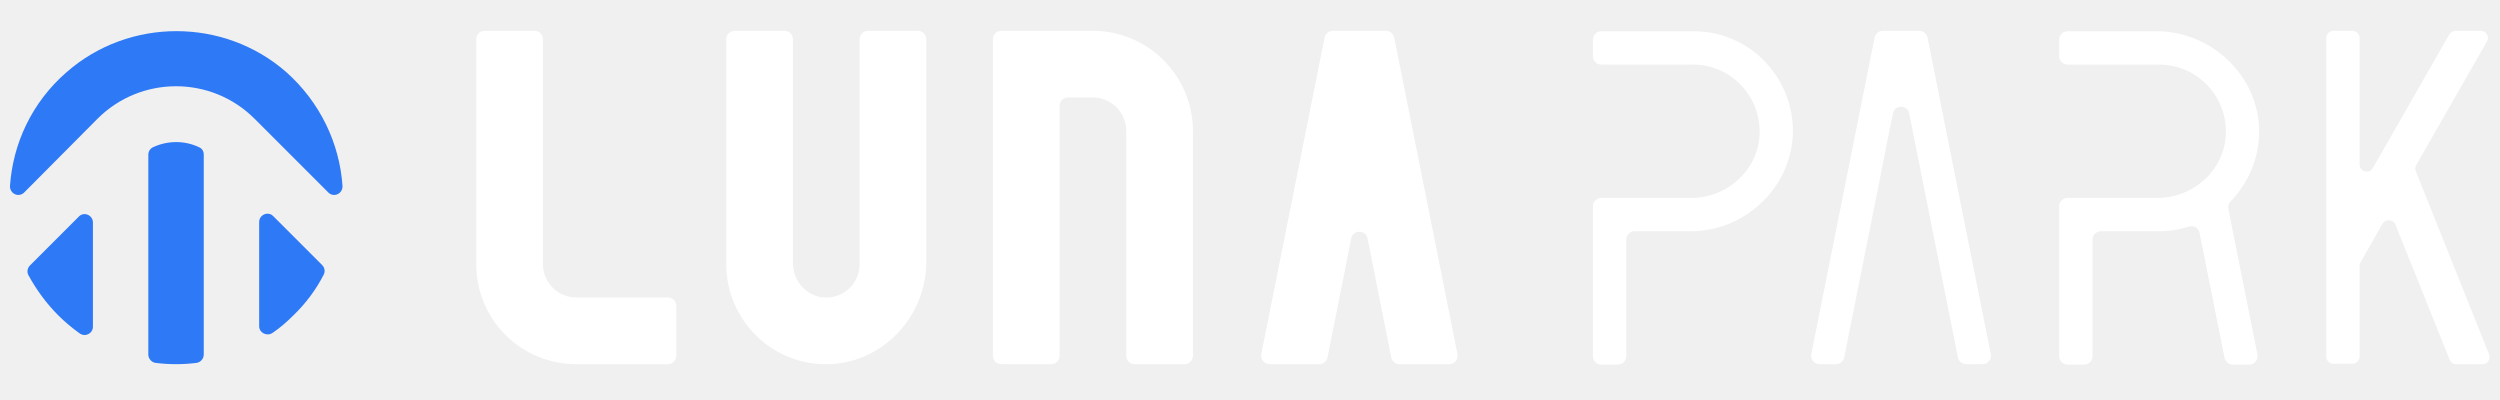
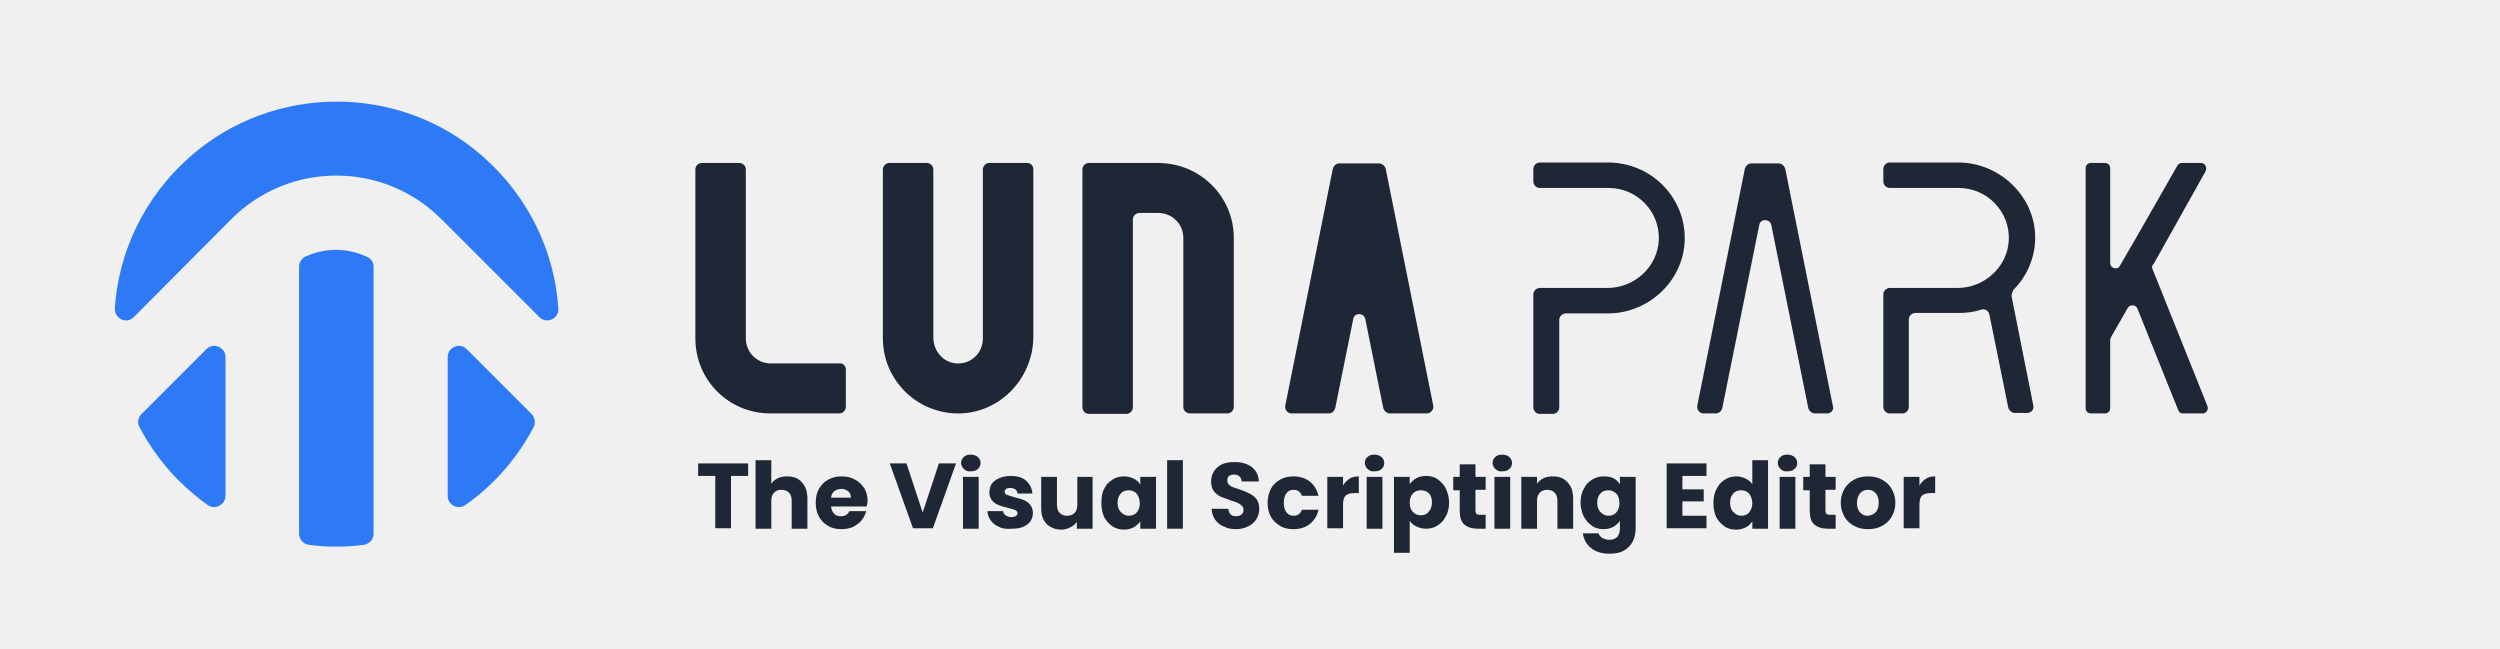
- <svg xmlns="http://www.w3.org/2000/svg" version="1.1" id="Calque_1" x="0px" y="0px" viewBox="0 0 600 96" style="enable-background:new 0 0 600 96;" xml:space="preserve">
+ <svg xmlns="http://www.w3.org/2000/svg" version="1.1" id="Calque_1" x="0px" y="0px" viewBox="0 0 540 140" style="enable-background:new 0 0 540 140;" xml:space="preserve">
  <style type="text/css">
- 	.st0{fill:#FFFFFF;}
- 	.st1{fill:#2E79F5;}
+ 	.st0{fill:#2E79F5;}
+ 	.st1{fill:#1F2635;}
+ 	.st2{enable-background:new    ;}
</style>
  <g>
-     <g>
-       <path class="st0" d="M430.3,31c0.2,13.4-11.1,24.5-24.5,24.5h-13.5c-1.1,0-2,0.9-2,2v28c0,1.1-0.9,2-2,2h-4c-1.1,0-2-0.9-2-2v-36    c0-1.1,0.9-2,2-2h21.6c8.6,0,16-6.6,16.4-15.2c0.4-9.2-6.9-16.8-16-16.8h-22c-1.1,0-2-0.9-2-2v-4c0-1.1,0.9-2,2-2h22    C419.4,7.4,430,17.9,430.3,31z" />
-       <path class="st0" d="M534.8,50.1l7,35c0.2,1.2-0.7,2.4-2,2.4h-3.9c-1,0-1.8-0.7-2-1.6l-6-30c-0.2-1.2-1.4-1.9-2.6-1.5    c-2.2,0.7-4.6,1.1-7.1,1.1h-14c-1.1,0-2,0.9-2,2v28c0,1.1-0.9,2-2,2h-4c-1.1,0-2-0.9-2-2v-36c0-1.1,0.9-2,2-2h21.6    c8.6,0,16-6.6,16.4-15.2c0.4-9.2-6.9-16.8-16-16.8h-22c-1.1,0-2-0.9-2-2v-4c0-1.1,0.9-2,2-2h21.4c13.2,0,24.6,10.8,24.6,24.1    c0,6.5-2.7,12.4-6.9,16.8C534.9,48.7,534.7,49.4,534.8,50.1z" />
-       <path class="st0" d="M475.8,87.4h-3.9c-1,0-1.8-0.7-2-1.6l-11.7-58.6c-0.4-2.1-3.5-2.1-3.9,0l-11.7,58.6c-0.2,0.9-1,1.6-2,1.6    h-3.9c-1.3,0-2.2-1.2-2-2.4l15.2-76c0.2-0.9,1-1.6,2-1.6h8.7c1,0,1.8,0.7,2,1.6l15.2,76C478,86.3,477.1,87.4,475.8,87.4z" />
-       <path class="st0" d="M579.8,41.1l17.6,44c0.4,1.1-0.4,2.3-1.6,2.3h-6.3c-0.7,0-1.3-0.4-1.6-1.1l-13-32.4c-0.5-1.3-2.4-1.4-3.1-0.2    l-5.3,9.3c-0.1,0.3-0.2,0.5-0.2,0.8v21.8c0,0.9-0.8,1.7-1.7,1.7H560c-0.9,0-1.7-0.8-1.7-1.7V9.1c0-0.9,0.8-1.7,1.7-1.7h4.6    c0.9,0,1.7,0.8,1.7,1.7v30.4c0,1.7,2.3,2.4,3.2,0.8l0,0l5.9-10.3l12.4-21.7c0.3-0.5,0.9-0.9,1.5-0.9h6.1c1.3,0,2.1,1.4,1.5,2.5    l-17,29.7C579.6,40.1,579.6,40.7,579.8,41.1z" />
-       <path class="st0" d="M162.3,73.4v12c0,1.1-0.9,2-2,2h-22c-13.3,0-24-10.7-24-24v-54c0-1.1,0.9-2,2-2h12c1.1,0,2,0.9,2,2v54    c0,4.4,3.6,8,8,8h22C161.4,71.4,162.3,72.3,162.3,73.4z" />
-       <path class="st0" d="M222.3,9.4v53.5c0,13.4-11,24.8-24.5,24.5c-13-0.2-23.5-10.9-23.5-24v-54c0-1.1,0.9-2,2-2h12c1.1,0,2,0.9,2,2    v53.7c0,4.3,3.2,8,7.5,8.3c4.7,0.3,8.5-3.4,8.5-8v-54c0-1.1,0.9-2,2-2h12C221.4,7.4,222.3,8.3,222.3,9.4z" />
-       <path class="st0" d="M286.3,31.4v54c0,1.1-0.9,2-2,2h-12c-1.1,0-2-0.9-2-2v-54c0-4.4-3.6-8-8-8h-6c-1.1,0-2,0.9-2,2v60    c0,1.1-0.9,2-2,2h-12c-1.1,0-2-0.9-2-2v-76c0-1.1,0.9-2,2-2h22C275.5,7.4,286.3,18.2,286.3,31.4z" />
-       <path class="st0" d="M347.8,87.4h-11.9c-1,0-1.8-0.7-2-1.6l-5.7-28.6c-0.4-2.1-3.5-2.1-3.9,0l-5.7,28.6c-0.2,0.9-1,1.6-2,1.6    h-11.9c-1.3,0-2.2-1.2-2-2.4l15.2-76c0.2-0.9,1-1.6,2-1.6h12.7c1,0,1.8,0.7,2,1.6l15.2,76C350,86.3,349.1,87.4,347.8,87.4z" />
-     </g>
+     <path class="st0" d="M120.6,66.6c0.2,2.2-2.5,3.5-4.1,1.9L95.3,47.3c-12.5-12.5-32.8-12.5-45.3,0L28.9,68.5   c-1.6,1.6-4.2,0.3-4.1-1.9c0.8-12.1,6.3-24,16.3-32.8c18-15.8,45.3-15.8,63.2,0C114.3,42.6,119.8,54.5,120.6,66.6z" />
+     <path class="st0" d="M48.7,77.1v30c0,1.9-2.2,3.1-3.8,2c-2.2-1.5-4.2-3.3-6.2-5.2c-3.5-3.5-6.4-7.5-8.6-11.7   c-0.5-0.9-0.3-2,0.5-2.8l14-14C46.1,73.9,48.7,75,48.7,77.1z" />
+     <path class="st0" d="M80.7,57.6v57.7c0,1.2-0.9,2.2-2.2,2.4c-3.9,0.5-7.8,0.5-11.7,0c-1.2-0.1-2.2-1.2-2.2-2.4V57.6   c0-1,0.6-1.8,1.4-2.2c4.2-1.9,9-1.9,13.1,0C80.1,55.8,80.7,56.6,80.7,57.6z" />
+     <path class="st0" d="M114.8,89.4c0.7,0.7,0.9,1.9,0.5,2.8c-2.2,4.2-5.1,8.2-8.6,11.7c-1.9,1.9-4,3.7-6.2,5.2c-1.6,1.1-3.8,0-3.8-2   v-30c0-2.1,2.6-3.2,4.1-1.7L114.8,89.4z" />
  </g>
  <g>
-     <path class="st1" d="M82.2,44.6c0.1,1.9-2.1,2.9-3.4,1.6L61.1,28.5c-10.4-10.4-27.3-10.4-37.7,0L5.8,46.2c-1.3,1.3-3.5,0.3-3.4-1.6   c0.7-10.1,5.2-20,13.6-27.3c15-13.1,37.7-13.1,52.7,0C76.9,24.6,81.5,34.5,82.2,44.6z" />
-     <path class="st1" d="M22.3,53.4v25c0,1.6-1.8,2.6-3.2,1.6c-1.8-1.3-3.5-2.7-5.1-4.3c-2.9-2.9-5.3-6.2-7.2-9.7   c-0.4-0.8-0.2-1.7,0.4-2.3L18.9,52C20.1,50.7,22.3,51.6,22.3,53.4z" />
-     <path class="st1" d="M48.9,37.1v48c0,1-0.8,1.9-1.8,2c-3.2,0.4-6.5,0.4-9.7,0c-1-0.1-1.8-1-1.8-2v-48c0-0.8,0.5-1.5,1.2-1.8   c3.5-1.6,7.5-1.6,10.9,0C48.5,35.6,48.9,36.3,48.9,37.1z" />
-     <path class="st1" d="M77.3,63.6c0.6,0.6,0.8,1.5,0.4,2.3c-1.8,3.5-4.2,6.8-7.2,9.7c-1.6,1.6-3.3,3.1-5.1,4.3   c-1.3,0.9-3.2,0-3.2-1.6v-25c0-1.8,2.2-2.7,3.4-1.4L77.3,63.6z" />
+     <path class="st1" d="M363.9,51.1c0.2,9.1-7.5,16.6-16.6,16.6h-9.1c-0.7,0-1.4,0.6-1.4,1.4V88c0,0.7-0.6,1.4-1.4,1.4h-2.8   c-0.7,0-1.4-0.6-1.4-1.4V63.6c0-0.7,0.6-1.4,1.4-1.4h14.6c5.8,0,10.8-4.5,11.1-10.3c0.3-6.2-4.7-11.3-10.8-11.3h-14.9   c-0.7,0-1.4-0.6-1.4-1.4v-2.7c0-0.7,0.6-1.4,1.4-1.4h14.9C356.5,35.2,363.7,42.3,363.9,51.1z" />
+     <path class="st1" d="M434.5,64l4.7,23.6c0.2,0.9-0.5,1.6-1.4,1.6h-2.6c-0.6,0-1.2-0.5-1.4-1.1l-4.1-20.2c-0.2-0.8-1-1.3-1.8-1   c-1.5,0.5-3.1,0.7-4.8,0.7h-9.4c-0.7,0-1.4,0.6-1.4,1.4v18.9c0,0.7-0.6,1.4-1.4,1.4h-2.7c-0.7,0-1.4-0.6-1.4-1.4V63.6   c0-0.7,0.6-1.4,1.4-1.4h14.6c5.8,0,10.8-4.5,11.1-10.3c0.3-6.2-4.7-11.3-10.8-11.3h-14.9c-0.7,0-1.4-0.6-1.4-1.4v-2.7   c0-0.7,0.6-1.4,1.4-1.4H423c8.9,0,16.6,7.3,16.6,16.2c0,4.4-1.8,8.4-4.7,11.3C434.6,63.2,434.5,63.6,434.5,64z" />
+     <path class="st1" d="M394.7,89.3H392c-0.6,0-1.2-0.5-1.4-1.1l-8-39.6c-0.3-1.4-2.4-1.4-2.6,0l-8,39.6c-0.2,0.6-0.7,1.1-1.4,1.1H368   c-0.9,0-1.5-0.8-1.4-1.6l10.3-51.3c0.2-0.6,0.7-1.1,1.4-1.1h5.9c0.6,0,1.2,0.5,1.4,1.1l10.3,51.3C396.2,88.5,395.5,89.3,394.7,89.3   z" />
+     <path class="st1" d="M464.9,58l11.9,29.7c0.3,0.7-0.2,1.6-1,1.6h-4.3c-0.5,0-0.9-0.3-1-0.7l-8.8-21.9c-0.3-0.9-1.6-1-2.1-0.2   l-3.6,6.3c-0.1,0.2-0.2,0.4-0.2,0.6v14.8c0,0.6-0.5,1.1-1.1,1.1h-3.1c-0.6,0-1.1-0.5-1.1-1.1V36.3c0-0.6,0.5-1.1,1.1-1.1h3.1   c0.6,0,1.1,0.5,1.1,1.1v20.5c0,1.2,1.6,1.6,2.1,0.6l0,0l4-6.9l8.4-14.7c0.2-0.4,0.6-0.6,1-0.6h4.1c0.9,0,1.4,1,1,1.8l-11.2,20   C464.8,57.3,464.8,57.7,464.9,58z" />
+     <path class="st1" d="M182.7,79.8v8.1c0,0.7-0.6,1.4-1.4,1.4h-14.9c-9,0-16.2-7.2-16.2-16.2V36.6c0-0.7,0.6-1.4,1.4-1.4h8.1   c0.7,0,1.4,0.6,1.4,1.4v36.5c0,3,2.4,5.4,5.4,5.4h14.9C182.1,78.4,182.7,79.1,182.7,79.8z" />
+     <path class="st1" d="M223.2,36.6v36.1c0,9.1-7.4,16.8-16.6,16.6c-8.8-0.2-15.9-7.4-15.9-16.2V36.6c0-0.7,0.6-1.4,1.4-1.4h8.1   c0.7,0,1.4,0.6,1.4,1.4v36.3c0,2.9,2.1,5.4,5,5.6c3.2,0.2,5.7-2.3,5.7-5.4V36.6c0-0.7,0.6-1.4,1.4-1.4h8.1   C222.7,35.2,223.2,35.8,223.2,36.6z" />
+     <path class="st1" d="M266.5,51.4v36.5c0,0.7-0.6,1.4-1.4,1.4H257c-0.7,0-1.4-0.6-1.4-1.4V51.4c0-3-2.4-5.4-5.4-5.4h-4.1   c-0.7,0-1.4,0.6-1.4,1.4V88c0,0.7-0.6,1.4-1.4,1.4h-8.1c-0.7,0-1.4-0.6-1.4-1.4V36.6c0-0.7,0.6-1.4,1.4-1.4h14.9   C259.3,35.2,266.5,42.5,266.5,51.4z" />
+     <path class="st1" d="M308.2,89.3h-8c-0.6,0-1.2-0.5-1.4-1.1l-3.9-19.3c-0.3-1.4-2.4-1.4-2.6,0l-3.9,19.3c-0.2,0.6-0.7,1.1-1.4,1.1   h-8c-0.9,0-1.5-0.8-1.4-1.6l10.3-51.3c0.2-0.6,0.7-1.1,1.4-1.1h8.6c0.6,0,1.2,0.5,1.4,1.1l10.3,51.3   C309.7,88.5,309,89.3,308.2,89.3z" />
+   </g>
+   <g class="st2">
+     <path class="st1" d="M161.6,100.1v2.7h-3.7v11.3h-3.4v-11.3h-3.7v-2.7H161.6z" />
+     <path class="st1" d="M173.2,104.2c0.8,0.8,1.2,2,1.2,3.5v6.5H171v-6.1c0-0.7-0.2-1.3-0.6-1.7s-0.9-0.6-1.6-0.6s-1.2,0.2-1.6,0.6   c-0.4,0.4-0.6,1-0.6,1.7v6.1h-3.4V99.4h3.4v5.1c0.3-0.5,0.8-0.9,1.4-1.2s1.3-0.4,2-0.4C171.4,102.9,172.5,103.3,173.2,104.2z" />
+     <path class="st1" d="M187.2,109.4h-7.7c0.1,0.7,0.3,1.2,0.7,1.6c0.4,0.4,0.9,0.5,1.5,0.5c0.9,0,1.4-0.4,1.8-1.1h3.6   c-0.2,0.7-0.5,1.4-1,2c-0.5,0.6-1.1,1-1.8,1.4c-0.7,0.3-1.6,0.5-2.5,0.5c-1.1,0-2.1-0.2-2.9-0.7c-0.9-0.5-1.5-1.1-2-2   c-0.5-0.9-0.7-1.9-0.7-3s0.2-2.2,0.7-3c0.5-0.9,1.1-1.5,2-2c0.9-0.5,1.8-0.7,2.9-0.7c1.1,0,2,0.2,2.9,0.7s1.5,1.1,2,1.9   s0.7,1.8,0.7,2.9C187.3,108.7,187.3,109.1,187.2,109.4z M183.8,107.5c0-0.6-0.2-1.1-0.6-1.4c-0.4-0.3-0.9-0.5-1.5-0.5   c-0.6,0-1.1,0.2-1.5,0.5c-0.4,0.3-0.6,0.8-0.7,1.4H183.8z" />
+     <path class="st1" d="M206.5,100.1l-5,14h-4.3l-5-14h3.6l3.5,10.6l3.5-10.6H206.5z" />
+     <path class="st1" d="M208.2,101.3c-0.4-0.4-0.6-0.8-0.6-1.3c0-0.5,0.2-1,0.6-1.3c0.4-0.4,0.9-0.5,1.5-0.5c0.6,0,1.1,0.2,1.5,0.5   c0.4,0.4,0.6,0.8,0.6,1.3c0,0.5-0.2,1-0.6,1.3c-0.4,0.4-0.9,0.5-1.5,0.5C209.1,101.9,208.6,101.7,208.2,101.3z M211.4,103v11.2   h-3.4V103H211.4z" />
+     <path class="st1" d="M215.8,113.8c-0.8-0.3-1.4-0.8-1.8-1.4s-0.7-1.2-0.7-2h3.4c0,0.4,0.2,0.7,0.5,0.9c0.3,0.2,0.7,0.4,1.2,0.4   c0.4,0,0.8-0.1,1-0.2c0.2-0.2,0.4-0.4,0.4-0.6c0-0.3-0.2-0.6-0.5-0.7c-0.3-0.2-0.9-0.3-1.6-0.5c-0.8-0.2-1.5-0.4-2-0.6   c-0.5-0.2-1-0.5-1.4-1s-0.6-1-0.6-1.8c0-0.6,0.2-1.2,0.5-1.8c0.4-0.5,0.9-0.9,1.6-1.2c0.7-0.3,1.5-0.5,2.5-0.5c1.4,0,2.5,0.3,3.3,1   c0.8,0.7,1.3,1.6,1.4,2.8h-3.2c-0.1-0.4-0.2-0.7-0.5-0.9c-0.3-0.2-0.7-0.3-1.1-0.3c-0.4,0-0.7,0.1-0.9,0.2   c-0.2,0.2-0.3,0.4-0.3,0.6c0,0.3,0.2,0.6,0.5,0.7s0.9,0.3,1.6,0.5c0.8,0.2,1.5,0.4,2,0.6s1,0.5,1.4,1c0.4,0.5,0.6,1.1,0.6,1.8   c0,0.7-0.2,1.2-0.5,1.8c-0.4,0.5-0.9,0.9-1.6,1.2c-0.7,0.3-1.5,0.4-2.4,0.4C217.4,114.3,216.5,114.2,215.8,113.8z" />
+     <path class="st1" d="M236,103v11.2h-3.4v-1.5c-0.3,0.5-0.8,0.9-1.4,1.2c-0.6,0.3-1.2,0.5-2,0.5c-0.9,0-1.6-0.2-2.3-0.6   c-0.7-0.4-1.2-0.9-1.5-1.6c-0.4-0.7-0.5-1.6-0.5-2.5V103h3.4v6.1c0,0.7,0.2,1.3,0.6,1.7c0.4,0.4,0.9,0.6,1.6,0.6   c0.7,0,1.2-0.2,1.6-0.6c0.4-0.4,0.6-1,0.6-1.7V103H236z" />
+     <path class="st1" d="M238.5,105.6c0.4-0.9,1-1.5,1.8-2c0.7-0.5,1.6-0.7,2.5-0.7c0.8,0,1.5,0.2,2.1,0.5s1.1,0.7,1.4,1.3V103h3.4   v11.2h-3.4v-1.6c-0.3,0.5-0.8,0.9-1.4,1.3c-0.6,0.3-1.3,0.5-2.1,0.5c-0.9,0-1.7-0.2-2.5-0.7c-0.7-0.5-1.3-1.1-1.8-2   c-0.4-0.9-0.6-1.9-0.6-3S238,106.4,238.5,105.6z M245.5,106.6c-0.5-0.5-1-0.7-1.7-0.7s-1.3,0.2-1.7,0.7c-0.5,0.5-0.7,1.2-0.7,2   s0.2,1.5,0.7,2c0.5,0.5,1,0.8,1.7,0.8s1.3-0.2,1.7-0.7c0.5-0.5,0.7-1.2,0.7-2S245.9,107.1,245.5,106.6z" />
+     <path class="st1" d="M255.5,99.4v14.8h-3.4V99.4H255.5z" />
+     <path class="st1" d="M264.5,113.8c-0.8-0.3-1.5-0.8-2-1.5s-0.7-1.4-0.8-2.4h3.6c0.1,0.5,0.2,0.9,0.5,1.2c0.3,0.3,0.7,0.4,1.2,0.4   c0.5,0,0.9-0.1,1.2-0.4c0.3-0.2,0.4-0.6,0.4-1c0-0.3-0.1-0.6-0.4-0.9c-0.2-0.2-0.5-0.4-0.9-0.6c-0.3-0.1-0.8-0.3-1.4-0.5   c-0.9-0.3-1.6-0.6-2.2-0.8c-0.6-0.3-1.1-0.7-1.5-1.2c-0.4-0.5-0.6-1.3-0.6-2.1c0-1.3,0.5-2.3,1.4-3.1s2.2-1.1,3.7-1.1   c1.5,0,2.8,0.4,3.7,1.1c0.9,0.7,1.5,1.8,1.5,3.1h-3.7c0-0.5-0.2-0.8-0.5-1.1c-0.3-0.3-0.7-0.4-1.2-0.4c-0.4,0-0.7,0.1-1,0.3   s-0.4,0.5-0.4,1c0,0.5,0.2,0.8,0.6,1.1c0.4,0.3,1.1,0.5,2,0.8c0.9,0.3,1.6,0.6,2.2,0.9c0.6,0.3,1.1,0.7,1.5,1.2s0.6,1.2,0.6,2.1   c0,0.8-0.2,1.5-0.6,2.2s-1,1.2-1.8,1.6c-0.8,0.4-1.7,0.6-2.7,0.6C266.3,114.3,265.3,114.2,264.5,113.8z" />
+     <path class="st1" d="M274.5,105.6c0.5-0.9,1.1-1.5,2-2s1.8-0.7,2.9-0.7c1.4,0,2.6,0.4,3.5,1.1c0.9,0.7,1.6,1.8,1.9,3.1h-3.6   c-0.3-0.9-0.9-1.3-1.8-1.3c-0.6,0-1.1,0.2-1.5,0.7c-0.4,0.5-0.6,1.2-0.6,2.1c0,0.9,0.2,1.6,0.6,2.1c0.4,0.5,0.9,0.7,1.5,0.7   c0.9,0,1.5-0.4,1.8-1.3h3.6c-0.3,1.3-0.9,2.3-1.9,3.1c-0.9,0.7-2.1,1.1-3.5,1.1c-1.1,0-2.1-0.2-2.9-0.7s-1.5-1.1-2-2   c-0.5-0.9-0.7-1.9-0.7-3S274.1,106.4,274.5,105.6z" />
+     <path class="st1" d="M291.5,103.4c0.6-0.4,1.3-0.5,2-0.5v3.6h-0.9c-0.9,0-1.5,0.2-1.9,0.5c-0.4,0.4-0.6,1-0.6,1.9v5.2h-3.4V103h3.4   v1.9C290.4,104.3,290.9,103.8,291.5,103.4z" />
+     <path class="st1" d="M295.4,101.3c-0.4-0.4-0.6-0.8-0.6-1.3c0-0.5,0.2-1,0.6-1.3c0.4-0.4,0.9-0.5,1.5-0.5c0.6,0,1.1,0.2,1.5,0.5   c0.4,0.4,0.6,0.8,0.6,1.3c0,0.5-0.2,1-0.6,1.3c-0.4,0.4-0.9,0.5-1.5,0.5C296.3,101.9,295.8,101.7,295.4,101.3z M298.6,103v11.2   h-3.4V103H298.6z" />
+     <path class="st1" d="M305.9,103.3c0.6-0.3,1.3-0.5,2.1-0.5c0.9,0,1.8,0.2,2.5,0.7c0.7,0.5,1.3,1.1,1.8,2c0.4,0.9,0.7,1.9,0.7,3   s-0.2,2.2-0.7,3c-0.4,0.9-1,1.5-1.8,2c-0.7,0.5-1.6,0.7-2.5,0.7c-0.8,0-1.5-0.2-2.1-0.5c-0.6-0.3-1.1-0.7-1.4-1.2v6.9h-3.4V103h3.4   v1.6C304.8,104.1,305.3,103.7,305.9,103.3z M308.7,106.6c-0.5-0.5-1.1-0.7-1.8-0.7c-0.7,0-1.3,0.2-1.7,0.7c-0.5,0.5-0.7,1.2-0.7,2   s0.2,1.5,0.7,2c0.5,0.5,1,0.7,1.7,0.7s1.3-0.2,1.7-0.8c0.5-0.5,0.7-1.2,0.7-2S309.1,107.1,308.7,106.6z" />
+     <path class="st1" d="M320.9,111.3v2.9h-1.7c-1.2,0-2.2-0.3-2.9-0.9c-0.7-0.6-1-1.6-1-3v-4.4h-1.4V103h1.4v-2.7h3.4v2.7h2.2v2.8   h-2.2v4.5c0,0.3,0.1,0.6,0.2,0.7c0.2,0.1,0.4,0.2,0.8,0.2H320.9z" />
+     <path class="st1" d="M323,101.3c-0.4-0.4-0.6-0.8-0.6-1.3c0-0.5,0.2-1,0.6-1.3c0.4-0.4,0.9-0.5,1.5-0.5c0.6,0,1.1,0.2,1.5,0.5   c0.4,0.4,0.6,0.8,0.6,1.3c0,0.5-0.2,1-0.6,1.3c-0.4,0.4-0.9,0.5-1.5,0.5C323.9,101.9,323.4,101.7,323,101.3z M326.2,103v11.2h-3.4   V103H326.2z" />
+     <path class="st1" d="M338.6,104.2c0.8,0.8,1.2,2,1.2,3.5v6.5h-3.4v-6.1c0-0.7-0.2-1.3-0.6-1.7s-0.9-0.6-1.6-0.6s-1.2,0.2-1.6,0.6   s-0.6,1-0.6,1.7v6.1h-3.4V103h3.4v1.5c0.3-0.5,0.8-0.9,1.4-1.2c0.6-0.3,1.2-0.4,2-0.4C336.8,102.9,337.8,103.3,338.6,104.2z" />
+     <path class="st1" d="M348.5,103.3c0.6,0.3,1,0.7,1.4,1.3V103h3.4v11.1c0,1-0.2,2-0.6,2.8c-0.4,0.8-1,1.5-1.9,2   c-0.8,0.5-1.9,0.7-3.1,0.7c-1.7,0-3-0.4-4-1.2c-1-0.8-1.6-1.8-1.8-3.2h3.4c0.1,0.4,0.4,0.8,0.8,1c0.4,0.2,0.9,0.4,1.5,0.4   c0.7,0,1.3-0.2,1.7-0.6c0.4-0.4,0.6-1.1,0.6-1.9v-1.6c-0.3,0.5-0.8,0.9-1.4,1.3c-0.6,0.3-1.3,0.5-2.1,0.5c-0.9,0-1.8-0.2-2.5-0.7   s-1.3-1.1-1.8-2c-0.4-0.9-0.7-1.9-0.7-3s0.2-2.2,0.7-3c0.4-0.9,1-1.5,1.8-2s1.6-0.7,2.5-0.7C347.2,102.9,347.9,103,348.5,103.3z    M349.1,106.6c-0.5-0.5-1-0.7-1.7-0.7c-0.7,0-1.3,0.2-1.7,0.7c-0.5,0.5-0.7,1.2-0.7,2s0.2,1.5,0.7,2c0.5,0.5,1,0.8,1.7,0.8   c0.7,0,1.3-0.2,1.7-0.7c0.5-0.5,0.7-1.2,0.7-2S349.6,107.1,349.1,106.6z" />
+     <path class="st1" d="M363.4,102.9v2.8h4.6v2.6h-4.6v3.1h5.2v2.7H360v-14h8.6v2.7H363.4z" />
+     <path class="st1" d="M370.8,105.6c0.4-0.9,1-1.5,1.8-2c0.7-0.5,1.6-0.7,2.5-0.7c0.7,0,1.4,0.2,2,0.5c0.6,0.3,1.1,0.7,1.4,1.2v-5.2   h3.4v14.8h-3.4v-1.6c-0.3,0.5-0.8,1-1.4,1.3c-0.6,0.3-1.3,0.5-2.1,0.5c-0.9,0-1.8-0.2-2.5-0.7c-0.7-0.5-1.3-1.1-1.8-2   c-0.4-0.9-0.6-1.9-0.6-3S370.3,106.4,370.8,105.6z M377.8,106.6c-0.5-0.5-1-0.7-1.7-0.7c-0.7,0-1.3,0.2-1.7,0.7   c-0.5,0.5-0.7,1.2-0.7,2s0.2,1.5,0.7,2s1,0.8,1.7,0.8c0.7,0,1.3-0.2,1.7-0.7s0.7-1.2,0.7-2S378.2,107.1,377.8,106.6z" />
+     <path class="st1" d="M384.6,101.3c-0.4-0.4-0.6-0.8-0.6-1.3c0-0.5,0.2-1,0.6-1.3c0.4-0.4,0.9-0.5,1.5-0.5c0.6,0,1.1,0.2,1.5,0.5   c0.4,0.4,0.6,0.8,0.6,1.3c0,0.5-0.2,1-0.6,1.3c-0.4,0.4-0.9,0.5-1.5,0.5C385.5,101.9,385,101.7,384.6,101.3z M387.8,103v11.2h-3.4   V103H387.8z" />
+     <path class="st1" d="M396.5,111.3v2.9h-1.7c-1.2,0-2.2-0.3-2.9-0.9c-0.7-0.6-1-1.6-1-3v-4.4h-1.4V103h1.4v-2.7h3.4v2.7h2.2v2.8   h-2.2v4.5c0,0.3,0.1,0.6,0.2,0.7c0.2,0.1,0.4,0.2,0.8,0.2H396.5z" />
+     <path class="st1" d="M400.5,113.6c-0.9-0.5-1.6-1.1-2.1-2c-0.5-0.9-0.8-1.9-0.8-3c0-1.1,0.3-2.2,0.8-3c0.5-0.9,1.2-1.5,2.1-2   s1.9-0.7,3-0.7c1.1,0,2.1,0.2,3,0.7s1.6,1.1,2.1,2c0.5,0.9,0.8,1.9,0.8,3s-0.3,2.2-0.8,3c-0.5,0.9-1.2,1.5-2.1,2s-1.9,0.7-3,0.7   C402.4,114.3,401.4,114.1,400.5,113.6z M405.1,110.7c0.5-0.5,0.7-1.2,0.7-2.1c0-0.9-0.2-1.6-0.7-2.1c-0.4-0.5-1-0.7-1.6-0.7   c-0.7,0-1.2,0.2-1.7,0.7c-0.4,0.5-0.7,1.2-0.7,2.1c0,0.9,0.2,1.6,0.7,2.1c0.4,0.5,1,0.7,1.6,0.7S404.7,111.1,405.1,110.7z" />
+     <path class="st1" d="M416,103.4c0.6-0.4,1.3-0.5,2-0.5v3.6h-0.9c-0.9,0-1.5,0.2-1.9,0.5c-0.4,0.4-0.6,1-0.6,1.9v5.2h-3.4V103h3.4   v1.9C414.9,104.3,415.4,103.8,416,103.4z" />
  </g>
</svg>
